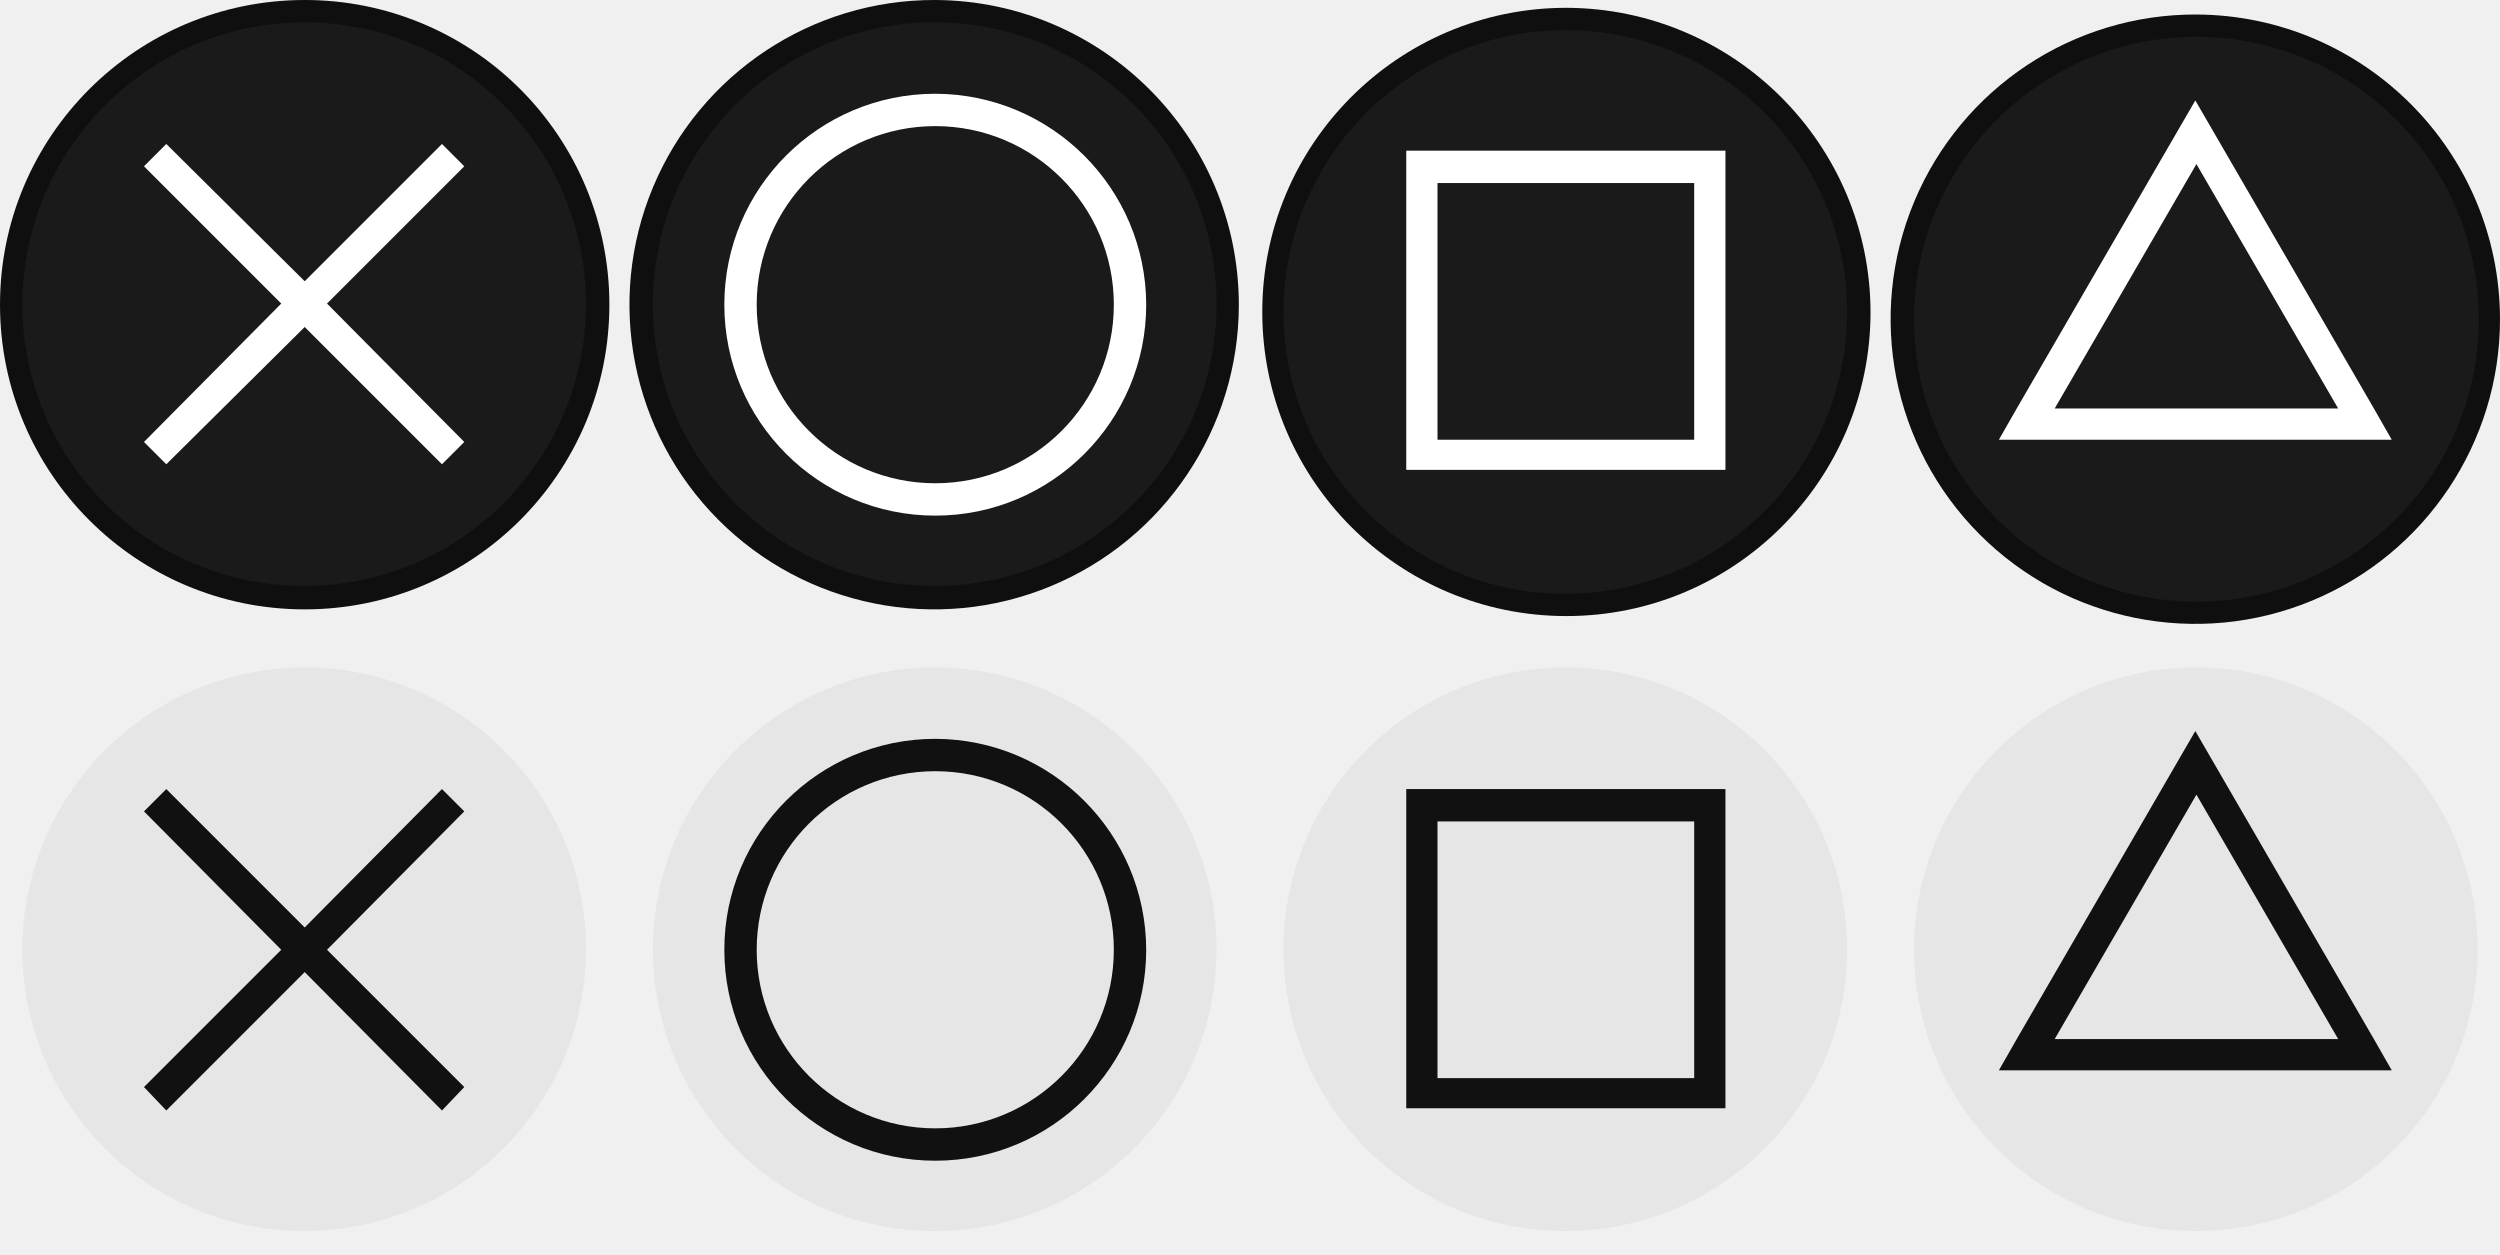
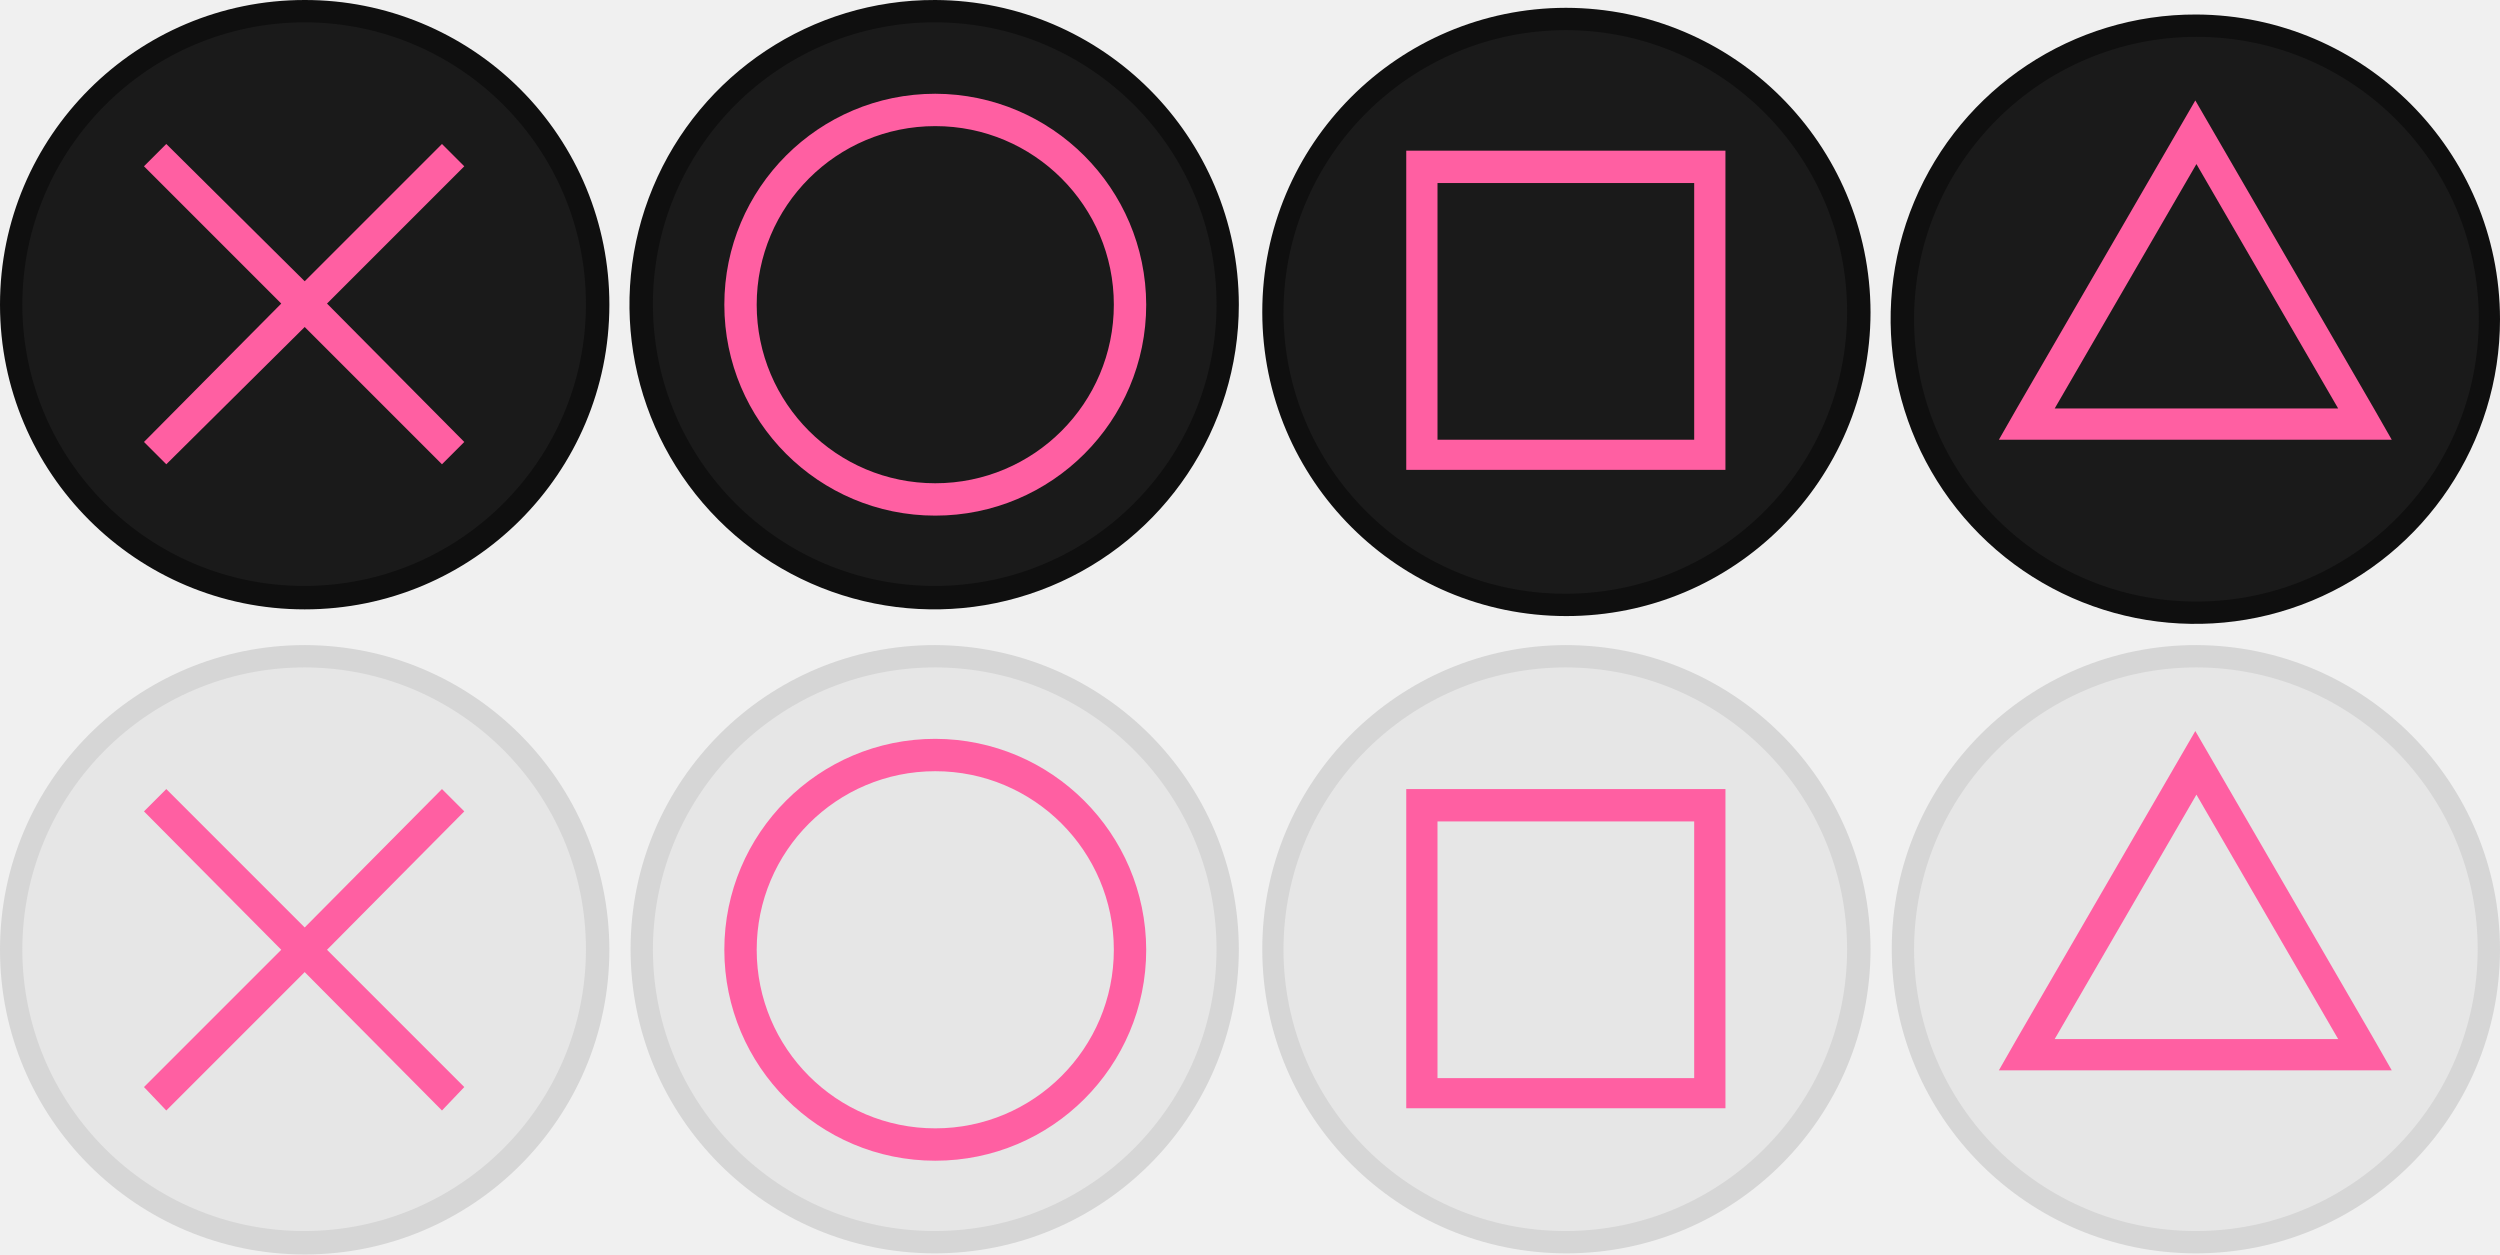
<svg xmlns="http://www.w3.org/2000/svg" id="Layer_1" data-name="Layer 1" width="224" height="112.4" viewBox="0 0 224 112.4">
  <defs>
    <style>
      .cls-1 {
        fill: #e6e6e6;
      }

      .cls-2 {
-         fill: #f0f0f0;
+         fill: #D6D6D6;
      }

      .cls-3 {
-         fill: #111111;
+         fill: #FF5FA2;
      }

      .cls-4 {
-         fill: #111111;
+         fill: #FF5FA2;
      }

      .cls-5 {
-         fill: #111111;
+         fill: #FF5FA2;
      }

      .cls-6 {
-         fill: #111111;
+         fill: #FF5FA2;
      }

      .cls-7 {
        fill: #1a1a1a;
      }

      .cls-8 {
        fill: #0f0f0f;
      }

      .cls-9 {
-         fill: #ffffff;
+         fill: #FF5FA2;
      }

      .cls-10 {
-         fill: #ffffff;
+         fill: #FF5FA2;
      }

      .cls-11 {
-         fill: #ffffff;
+         fill: #FF5FA2;
      }

      .cls-12 {
-         fill: #ffffff;
+         fill: #FF5FA2;
      }
    </style>
  </defs>
  <g>
    <g>
      <g>
        <path class="cls-1" d="M83.8,111.3A26.25,26.25,0,1,1,110,85.1,26.33,26.33,0,0,1,83.8,111.3Z" />
        <path class="cls-2" d="M83.8,59.8A25.25,25.25,0,1,1,58.5,85.1,25.31,25.31,0,0,1,83.8,59.8m0-2A27.25,27.25,0,1,0,111,85.1,27.31,27.31,0,0,0,83.8,57.8Z" />
      </g>
      <path class="cls-3" d="M83.8,66.2a18.9,18.9,0,1,0,18.9,18.9A18.95,18.95,0,0,0,83.8,66.2Zm0,34.9a16,16,0,1,1,16-16A16,16,0,0,1,83.8,101.1Z" />
    </g>
    <g>
      <g>
        <path class="cls-1" d="M27.2,111.3A26.2,26.2,0,1,1,53.6,85.1,26.23,26.23,0,0,1,27.2,111.3Z" />
        <path class="cls-2" d="M27.3,59.8A25.25,25.25,0,1,1,2,85.1,25.31,25.31,0,0,1,27.3,59.8m0-2A27.3,27.3,0,1,0,54.6,85.1,27.34,27.34,0,0,0,27.3,57.8Z" />
      </g>
      <polygon class="cls-4" points="41.6 72.7 39.6 70.7 27.3 83.1 14.9 70.7 12.9 72.7 25.2 85.1 12.9 97.4 14.9 99.5 27.3 87.1 39.6 99.5 41.6 97.4 29.3 85.1 41.6 72.7" />
    </g>
    <g>
      <g>
        <path class="cls-1" d="M140.3,111.3A26.25,26.25,0,1,1,166.6,85,26.25,26.25,0,0,1,140.3,111.3Z" />
        <path class="cls-2" d="M140.3,59.8A25.25,25.25,0,1,1,115,85.1a25.31,25.31,0,0,1,25.3-25.3m0-2A27.25,27.25,0,1,0,167.6,85a27.31,27.31,0,0,0-27.3-27.2Z" />
      </g>
      <path class="cls-5" d="M151.8,70.7H126V99.3h28.6V70.7Zm0,25.9h-23v-23h23Z" />
    </g>
    <g>
      <g>
        <path class="cls-1" d="M196.7,111.3A26.25,26.25,0,1,1,223,85.1,26.33,26.33,0,0,1,196.7,111.3Z" />
        <path class="cls-2" d="M196.8,59.8a25.25,25.25,0,1,1-25.3,25.3,25.31,25.31,0,0,1,25.3-25.3m0-2A27.25,27.25,0,1,0,224,85.1a27.31,27.31,0,0,0-27.2-27.3Z" />
      </g>
      <path class="cls-6" d="M212.7,93.1l-16-27.6-16,27.6-1.6,2.8h35.2Zm-15.9,0H184.1l12.7-21.9,12.7,21.9Z" />
    </g>
  </g>
  <g>
    <g>
      <g>
        <path class="cls-7" d="M83.8,53.5A26.25,26.25,0,1,1,110,27.2,26.33,26.33,0,0,1,83.8,53.5Z" />
        <path class="cls-8" d="M83.8,2A25.25,25.25,0,1,1,58.5,27.3,25.24,25.24,0,0,1,83.8,2m0-2A27.3,27.3,0,1,0,111,27.3,27.34,27.34,0,0,0,83.8,0Z" />
      </g>
      <path class="cls-9" d="M83.8,8.4a18.9,18.9,0,1,0,18.9,18.9A18.95,18.95,0,0,0,83.8,8.4Zm0,34.9a16,16,0,1,1,16-16A16,16,0,0,1,83.8,43.3Z" />
    </g>
    <g>
      <g>
        <path class="cls-7" d="M27.2,53.5A26.25,26.25,0,1,1,53.5,27.3,26.29,26.29,0,0,1,27.2,53.5Z" />
        <path class="cls-8" d="M27.3,2A25.25,25.25,0,1,1,2,27.3,25.33,25.33,0,0,1,27.3,2m0-2A27.3,27.3,0,1,0,54.6,27.3,27.27,27.27,0,0,0,27.3,0Z" />
      </g>
      <polygon class="cls-10" points="41.6 14.9 39.6 12.9 27.3 25.2 14.9 12.9 12.9 14.9 25.2 27.2 12.9 39.6 14.9 41.6 27.3 29.3 39.6 41.6 41.6 39.6 29.3 27.2 41.6 14.9" />
    </g>
    <g>
      <g>
        <path class="cls-7" d="M140.3,54.2A26.25,26.25,0,1,1,166.6,28,26.23,26.23,0,0,1,140.3,54.2Z" />
        <path class="cls-8" d="M140.3,2.7A25.25,25.25,0,1,1,115,27.9,25.33,25.33,0,0,1,140.3,2.7m0-2A27.25,27.25,0,1,0,167.6,28,27.34,27.34,0,0,0,140.3.7Z" />
      </g>
      <path class="cls-11" d="M151.8,13.5H126V42.1h28.6V13.5Zm0,25.9h-23v-23h23Z" />
    </g>
    <g>
      <g>
        <path class="cls-7" d="M196.7,54.8A26.3,26.3,0,1,1,223,28.6,26.33,26.33,0,0,1,196.7,54.8Z" />
        <path class="cls-8" d="M196.8,3.3a25.3,25.3,0,1,1-25.3,25.3A25.33,25.33,0,0,1,196.8,3.3m0-2A27.3,27.3,0,1,0,224,28.6,27.34,27.34,0,0,0,196.8,1.3Z" />
      </g>
      <path class="cls-12" d="M212.7,36.6,196.7,9l-16,27.6-1.6,2.8h35.2Zm-15.9,0H184.1l12.7-21.9,12.7,21.9Z" />
    </g>
  </g>
</svg>
